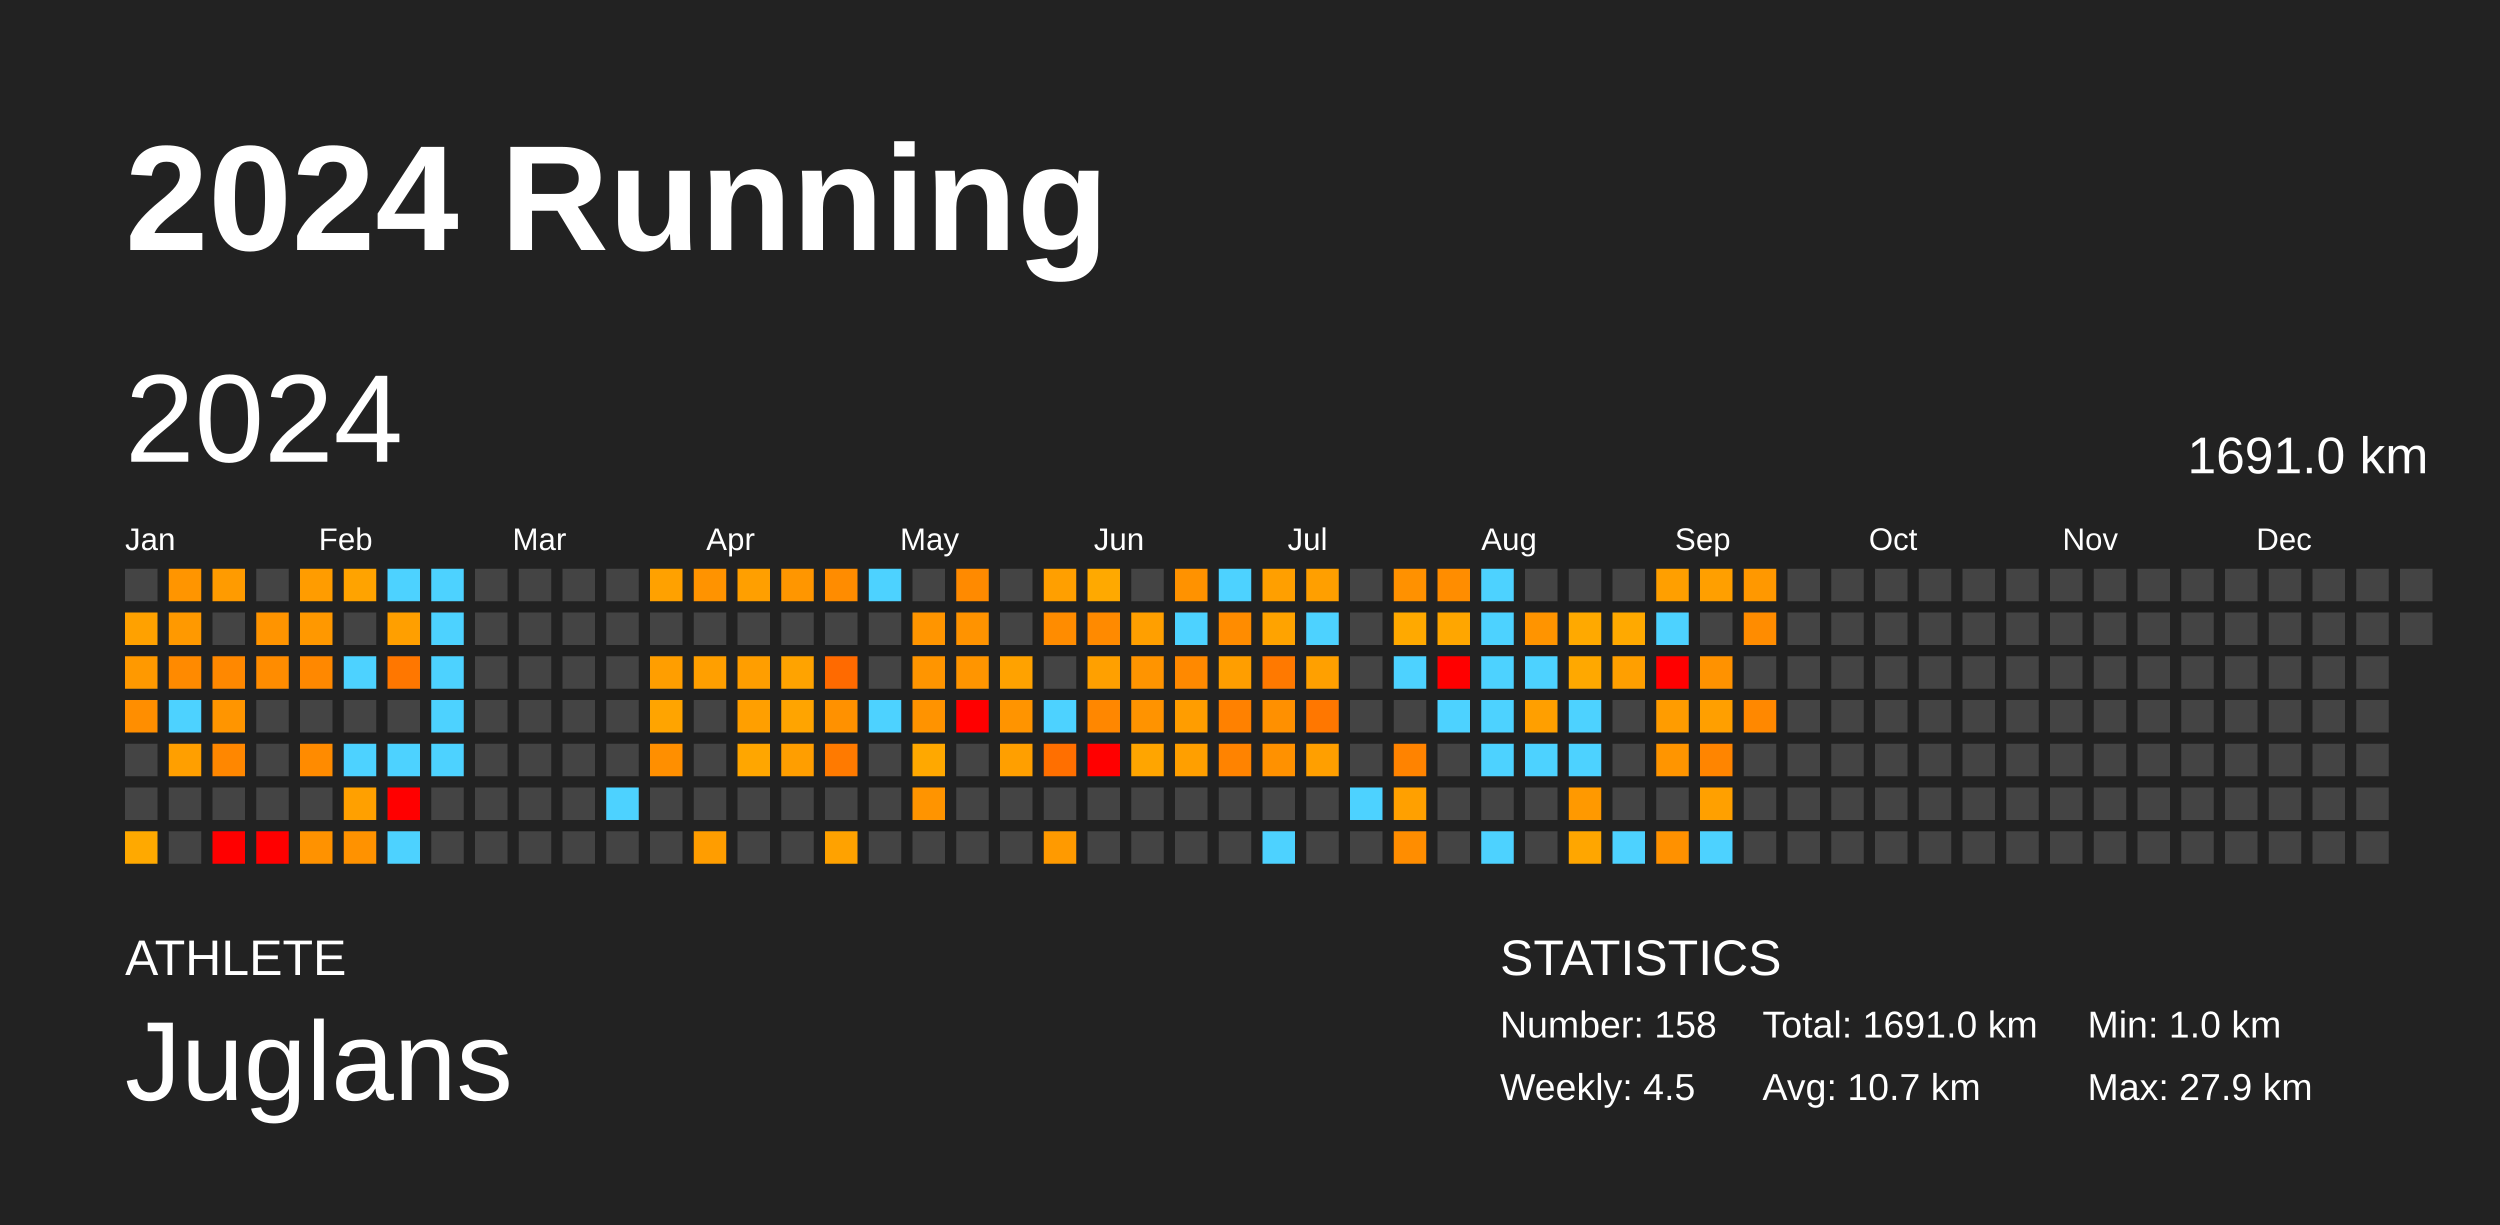
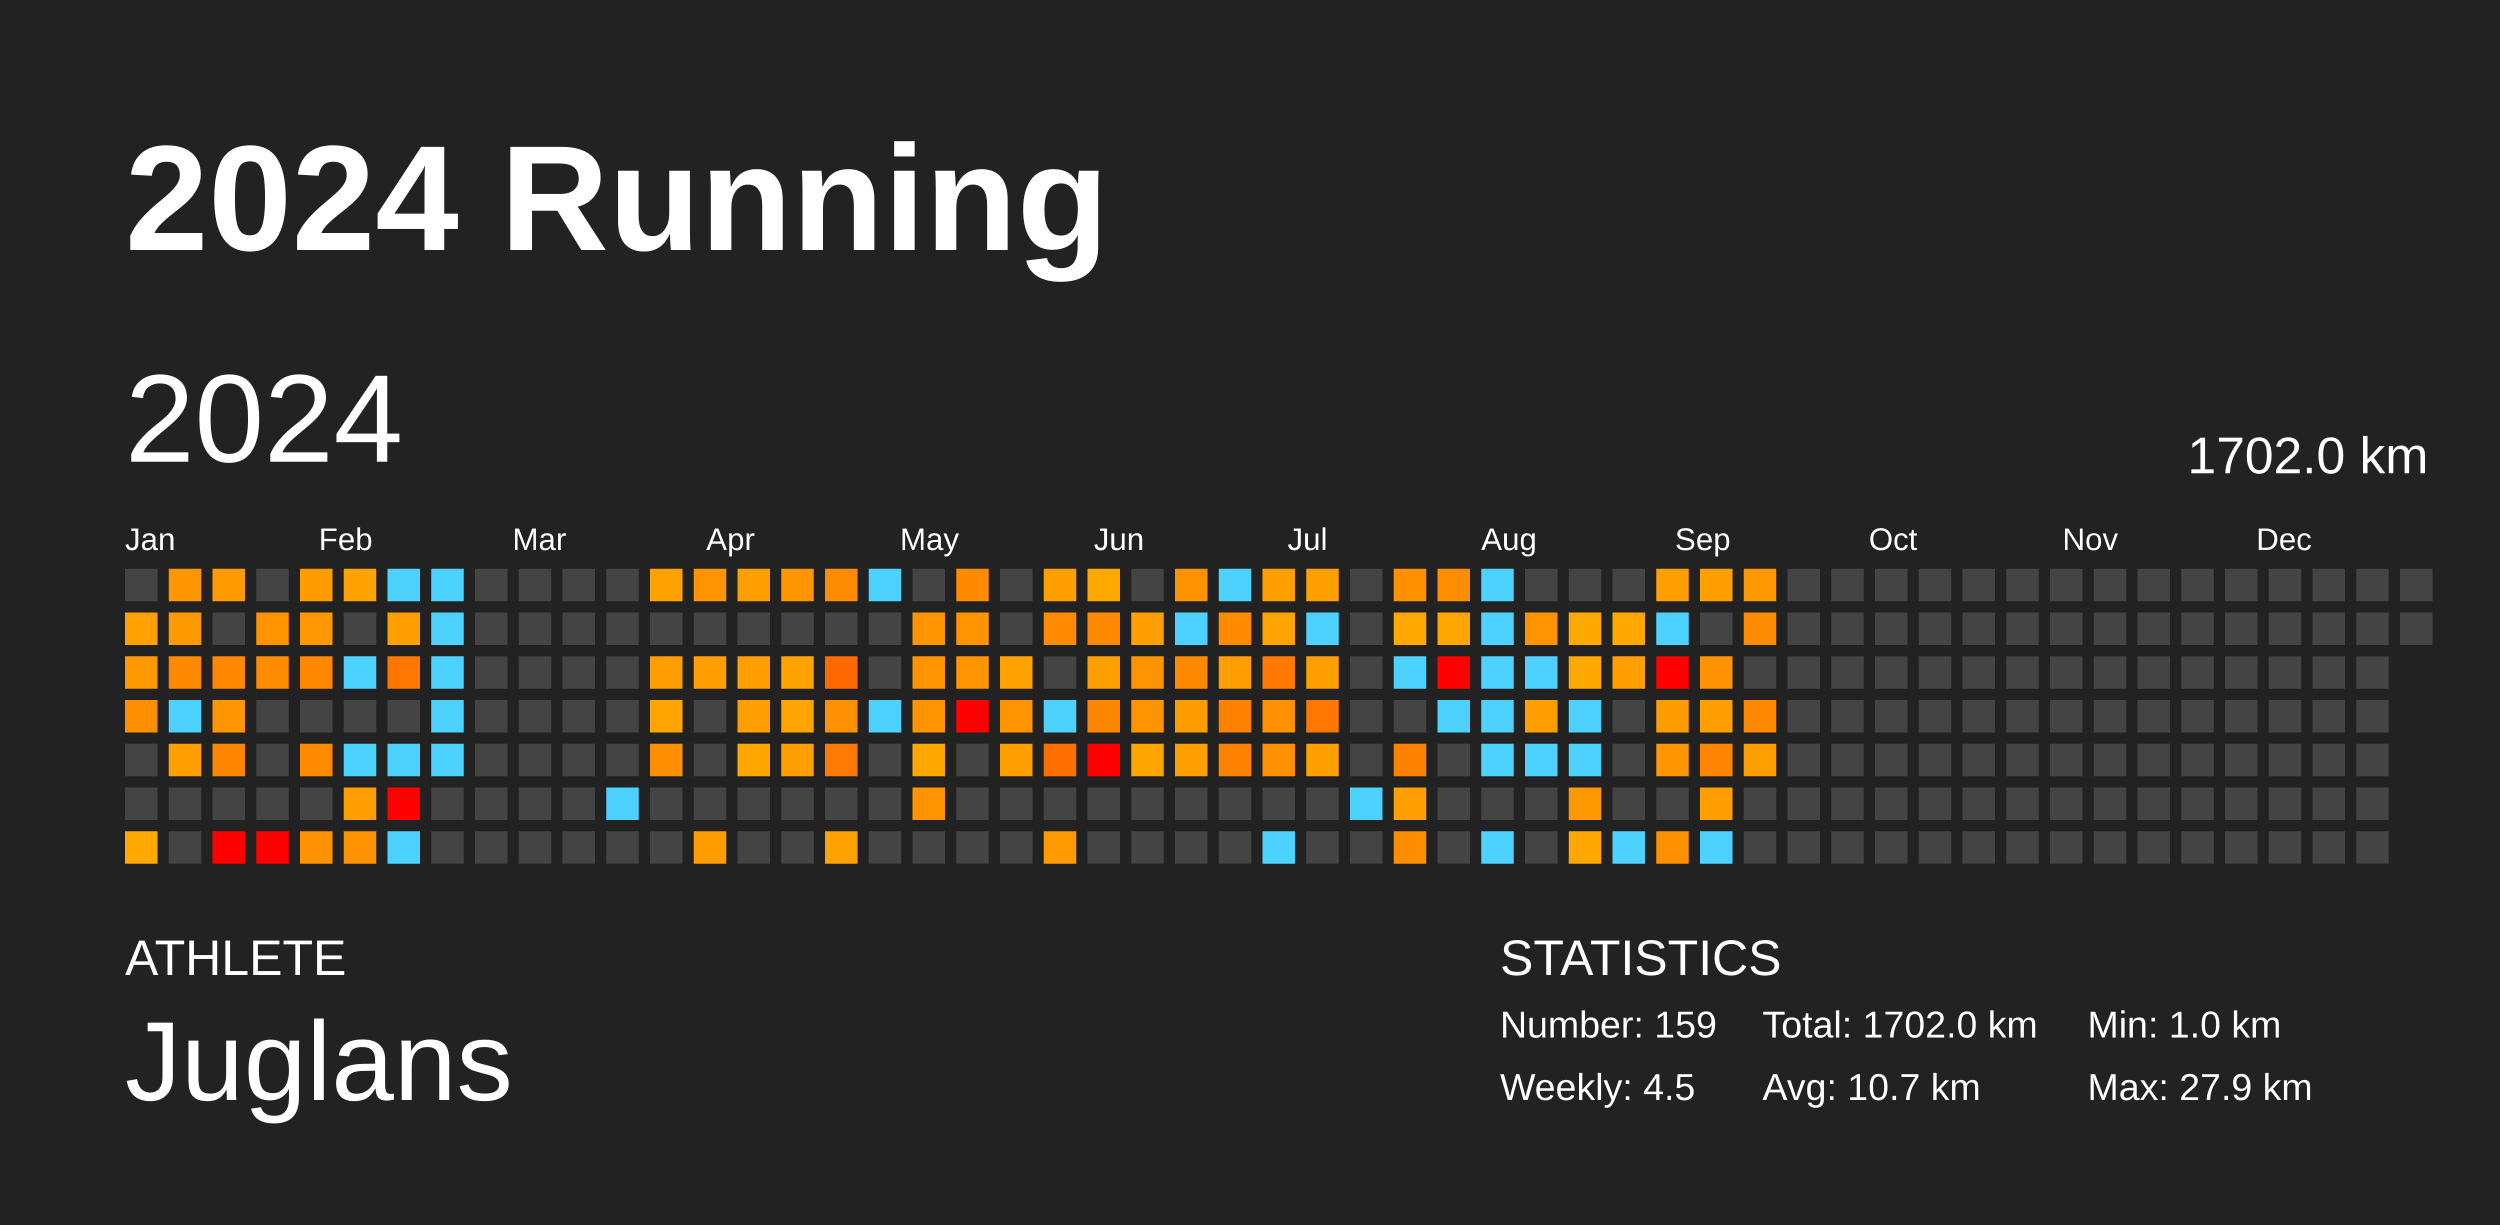
<svg xmlns="http://www.w3.org/2000/svg" baseProfile="full" height="98mm" version="1.1" viewBox="0,0,200,98" width="200mm">
  <defs />
  <rect fill="#222222" height="98" width="200" x="0" y="0" />
  <text fill="#FFFFFF" style="font-size:12px; font-family:Arial; font-weight:bold;" x="10" y="20">2024 Running</text>
  <text fill="#FFFFFF" style="font-size:4px; font-family:Arial" x="10" y="78">ATHLETE</text>
  <text fill="#FFFFFF" style="font-size:9px; font-family:Arial" x="10" y="88">Juglans</text>
  <text fill="#FFFFFF" style="font-size:4px; font-family:Arial" x="120" y="78">STATISTICS</text>
-   <text fill="#FFFFFF" style="font-size:3px; font-family:Arial" x="120" y="83">Number: 158</text>
+   <text fill="#FFFFFF" style="font-size:3px; font-family:Arial" x="120" y="83">Number: 159</text>
  <text fill="#FFFFFF" style="font-size:3px; font-family:Arial" x="120" y="88">Weekly: 4.5</text>
-   <text fill="#FFFFFF" style="font-size:3px; font-family:Arial" x="141" y="83">Total: 1691.0 km</text>
+   <text fill="#FFFFFF" style="font-size:3px; font-family:Arial" x="141" y="83">Total: 1702.0 km</text>
  <text fill="#FFFFFF" style="font-size:3px; font-family:Arial" x="141" y="88">Avg: 10.7 km</text>
  <text fill="#FFFFFF" style="font-size:3px; font-family:Arial" x="167" y="83">Min: 1.0 km</text>
  <text fill="#FFFFFF" style="font-size:3px; font-family:Arial" x="167" y="88">Max: 27.9 km</text>
  <text dominant-baseline="hanging" fill="#FFFFFF" style="font-size:10.0px; font-family:Arial;" x="10" y="30">2024</text>
-   <text dominant-baseline="hanging" fill="#FFFFFF" style="font-size:4.125px; font-family:Arial;" x="175" y="35">1691.0 km</text>
+   <text dominant-baseline="hanging" fill="#FFFFFF" style="font-size:4.125px; font-family:Arial;" x="175" y="35">1702.0 km</text>
  <text fill="#FFFFFF" style="font-size:2.5px; font-family:Arial" x="10.0" y="44">Jan</text>
  <text fill="#FFFFFF" style="font-size:2.5px; font-family:Arial" x="25.5" y="44">Feb</text>
  <text fill="#FFFFFF" style="font-size:2.5px; font-family:Arial" x="41.0" y="44">Mar</text>
  <text fill="#FFFFFF" style="font-size:2.5px; font-family:Arial" x="56.5" y="44">Apr</text>
  <text fill="#FFFFFF" style="font-size:2.5px; font-family:Arial" x="72.0" y="44">May</text>
  <text fill="#FFFFFF" style="font-size:2.5px; font-family:Arial" x="87.5" y="44">Jun</text>
  <text fill="#FFFFFF" style="font-size:2.5px; font-family:Arial" x="103.0" y="44">Jul</text>
  <text fill="#FFFFFF" style="font-size:2.5px; font-family:Arial" x="118.5" y="44">Aug</text>
  <text fill="#FFFFFF" style="font-size:2.5px; font-family:Arial" x="134.0" y="44">Sep</text>
  <text fill="#FFFFFF" style="font-size:2.5px; font-family:Arial" x="149.5" y="44">Oct</text>
  <text fill="#FFFFFF" style="font-size:2.5px; font-family:Arial" x="165.0" y="44">Nov</text>
  <text fill="#FFFFFF" style="font-size:2.5px; font-family:Arial" x="180.5" y="44">Dec</text>
  <rect fill="#444444" height="2.6" width="2.6" x="10.0" y="45.5" />
  <rect fill="#ffa100" height="2.6" width="2.6" x="10.0" y="49.0" />
  <rect fill="#ff9900" height="2.6" width="2.6" x="10.0" y="52.5" />
  <rect fill="#ff8e00" height="2.6" width="2.6" x="10.0" y="56.0" />
  <rect fill="#444444" height="2.6" width="2.6" x="10.0" y="59.5" />
  <rect fill="#444444" height="2.6" width="2.6" x="10.0" y="63.0" />
  <rect fill="#ffa900" height="2.6" width="2.6" x="10.0" y="66.5" />
  <rect fill="#ff9500" height="2.6" width="2.6" x="13.5" y="45.5" />
  <rect fill="#ff9900" height="2.6" width="2.6" x="13.5" y="49.0" />
  <rect fill="#ff8a00" height="2.6" width="2.6" x="13.5" y="52.5" />
  <rect fill="#4dd2ff" height="2.6" width="2.6" x="13.5" y="56.0" />
  <rect fill="#ff9f00" height="2.6" width="2.6" x="13.5" y="59.5" />
  <rect fill="#444444" height="2.6" width="2.6" x="13.5" y="63.0" />
  <rect fill="#444444" height="2.6" width="2.6" x="13.5" y="66.5" />
  <rect fill="#ff9b00" height="2.6" width="2.6" x="17.0" y="45.5" />
  <rect fill="#444444" height="2.6" width="2.6" x="17.0" y="49.0" />
  <rect fill="#ff8800" height="2.6" width="2.6" x="17.0" y="52.5" />
  <rect fill="#ff9500" height="2.6" width="2.6" x="17.0" y="56.0" />
  <rect fill="#ff8700" height="2.6" width="2.6" x="17.0" y="59.5" />
  <rect fill="#444444" height="2.6" width="2.6" x="17.0" y="63.0" />
  <rect fill="red" height="2.6" width="2.6" x="17.0" y="66.5" />
  <rect fill="#444444" height="2.6" width="2.6" x="20.5" y="45.5" />
  <rect fill="#ff9400" height="2.6" width="2.6" x="20.5" y="49.0" />
  <rect fill="#ff8c00" height="2.6" width="2.6" x="20.5" y="52.5" />
  <rect fill="#444444" height="2.6" width="2.6" x="20.5" y="56.0" />
  <rect fill="#444444" height="2.6" width="2.6" x="20.5" y="59.5" />
  <rect fill="#444444" height="2.6" width="2.6" x="20.5" y="63.0" />
  <rect fill="red" height="2.6" width="2.6" x="20.5" y="66.5" />
  <rect fill="#ff9c00" height="2.6" width="2.6" x="24.0" y="45.5" />
  <rect fill="#ff9800" height="2.6" width="2.6" x="24.0" y="49.0" />
  <rect fill="#ff8800" height="2.6" width="2.6" x="24.0" y="52.5" />
  <rect fill="#444444" height="2.6" width="2.6" x="24.0" y="56.0" />
  <rect fill="#ff8b00" height="2.6" width="2.6" x="24.0" y="59.5" />
  <rect fill="#444444" height="2.6" width="2.6" x="24.0" y="63.0" />
  <rect fill="#ff9200" height="2.6" width="2.6" x="24.0" y="66.5" />
  <rect fill="#ffa300" height="2.6" width="2.6" x="27.5" y="45.5" />
  <rect fill="#444444" height="2.6" width="2.6" x="27.5" y="49.0" />
  <rect fill="#4dd2ff" height="2.6" width="2.6" x="27.5" y="52.5" />
  <rect fill="#444444" height="2.6" width="2.6" x="27.5" y="56.0" />
  <rect fill="#4dd2ff" height="2.6" width="2.6" x="27.5" y="59.5" />
  <rect fill="#ffa000" height="2.6" width="2.6" x="27.5" y="63.0" />
  <rect fill="#ff9200" height="2.6" width="2.6" x="27.5" y="66.5" />
  <rect fill="#4dd2ff" height="2.6" width="2.6" x="31.0" y="45.5" />
  <rect fill="#ff9f00" height="2.6" width="2.6" x="31.0" y="49.0" />
  <rect fill="#ff7700" height="2.6" width="2.6" x="31.0" y="52.5" />
  <rect fill="#444444" height="2.6" width="2.6" x="31.0" y="56.0" />
  <rect fill="#4dd2ff" height="2.6" width="2.6" x="31.0" y="59.5" />
  <rect fill="red" height="2.6" width="2.6" x="31.0" y="63.0" />
  <rect fill="#4dd2ff" height="2.6" width="2.6" x="31.0" y="66.5" />
  <rect fill="#4dd2ff" height="2.6" width="2.6" x="34.5" y="45.5" />
  <rect fill="#4dd2ff" height="2.6" width="2.6" x="34.5" y="49.0" />
  <rect fill="#4dd2ff" height="2.6" width="2.6" x="34.5" y="52.5" />
  <rect fill="#4dd2ff" height="2.6" width="2.6" x="34.5" y="56.0" />
  <rect fill="#4dd2ff" height="2.6" width="2.6" x="34.5" y="59.5" />
  <rect fill="#444444" height="2.6" width="2.6" x="34.5" y="63.0" />
  <rect fill="#444444" height="2.6" width="2.6" x="34.5" y="66.5" />
  <rect fill="#444444" height="2.6" width="2.6" x="38.0" y="45.5" />
  <rect fill="#444444" height="2.6" width="2.6" x="38.0" y="49.0" />
  <rect fill="#444444" height="2.6" width="2.6" x="38.0" y="52.5" />
  <rect fill="#444444" height="2.6" width="2.6" x="38.0" y="56.0" />
  <rect fill="#444444" height="2.6" width="2.6" x="38.0" y="59.5" />
  <rect fill="#444444" height="2.6" width="2.6" x="38.0" y="63.0" />
  <rect fill="#444444" height="2.6" width="2.6" x="38.0" y="66.5" />
  <rect fill="#444444" height="2.6" width="2.6" x="41.5" y="45.5" />
  <rect fill="#444444" height="2.6" width="2.6" x="41.5" y="49.0" />
  <rect fill="#444444" height="2.6" width="2.6" x="41.5" y="52.5" />
  <rect fill="#444444" height="2.6" width="2.6" x="41.5" y="56.0" />
  <rect fill="#444444" height="2.6" width="2.6" x="41.5" y="59.5" />
  <rect fill="#444444" height="2.6" width="2.6" x="41.5" y="63.0" />
  <rect fill="#444444" height="2.6" width="2.6" x="41.5" y="66.5" />
  <rect fill="#444444" height="2.6" width="2.6" x="45.0" y="45.5" />
  <rect fill="#444444" height="2.6" width="2.6" x="45.0" y="49.0" />
  <rect fill="#444444" height="2.6" width="2.6" x="45.0" y="52.5" />
  <rect fill="#444444" height="2.6" width="2.6" x="45.0" y="56.0" />
  <rect fill="#444444" height="2.6" width="2.6" x="45.0" y="59.5" />
  <rect fill="#444444" height="2.6" width="2.6" x="45.0" y="63.0" />
  <rect fill="#444444" height="2.6" width="2.6" x="45.0" y="66.5" />
  <rect fill="#444444" height="2.6" width="2.6" x="48.5" y="45.5" />
  <rect fill="#444444" height="2.6" width="2.6" x="48.5" y="49.0" />
  <rect fill="#444444" height="2.6" width="2.6" x="48.5" y="52.5" />
  <rect fill="#444444" height="2.6" width="2.6" x="48.5" y="56.0" />
  <rect fill="#444444" height="2.6" width="2.6" x="48.5" y="59.5" />
  <rect fill="#4dd2ff" height="2.6" width="2.6" x="48.5" y="63.0" />
  <rect fill="#444444" height="2.6" width="2.6" x="48.5" y="66.5" />
  <rect fill="#ffa100" height="2.6" width="2.6" x="52.0" y="45.5" />
  <rect fill="#444444" height="2.6" width="2.6" x="52.0" y="49.0" />
  <rect fill="#ff9e00" height="2.6" width="2.6" x="52.0" y="52.5" />
  <rect fill="#ffa400" height="2.6" width="2.6" x="52.0" y="56.0" />
  <rect fill="#ff8f00" height="2.6" width="2.6" x="52.0" y="59.5" />
  <rect fill="#444444" height="2.6" width="2.6" x="52.0" y="63.0" />
  <rect fill="#444444" height="2.6" width="2.6" x="52.0" y="66.5" />
  <rect fill="#ff9300" height="2.6" width="2.6" x="55.5" y="45.5" />
  <rect fill="#444444" height="2.6" width="2.6" x="55.5" y="49.0" />
  <rect fill="#ff9f00" height="2.6" width="2.6" x="55.5" y="52.5" />
  <rect fill="#444444" height="2.6" width="2.6" x="55.5" y="56.0" />
  <rect fill="#444444" height="2.6" width="2.6" x="55.5" y="59.5" />
  <rect fill="#444444" height="2.6" width="2.6" x="55.5" y="63.0" />
  <rect fill="#ff9d00" height="2.6" width="2.6" x="55.5" y="66.5" />
  <rect fill="#ff9f00" height="2.6" width="2.6" x="59.0" y="45.5" />
  <rect fill="#444444" height="2.6" width="2.6" x="59.0" y="49.0" />
  <rect fill="#ff9e00" height="2.6" width="2.6" x="59.0" y="52.5" />
  <rect fill="#ff9f00" height="2.6" width="2.6" x="59.0" y="56.0" />
  <rect fill="#ffa600" height="2.6" width="2.6" x="59.0" y="59.5" />
  <rect fill="#444444" height="2.6" width="2.6" x="59.0" y="63.0" />
  <rect fill="#444444" height="2.6" width="2.6" x="59.0" y="66.5" />
  <rect fill="#ff9600" height="2.6" width="2.6" x="62.5" y="45.5" />
  <rect fill="#444444" height="2.6" width="2.6" x="62.5" y="49.0" />
  <rect fill="#ffa300" height="2.6" width="2.6" x="62.5" y="52.5" />
  <rect fill="#ffa400" height="2.6" width="2.6" x="62.5" y="56.0" />
  <rect fill="#ff9e00" height="2.6" width="2.6" x="62.5" y="59.5" />
  <rect fill="#444444" height="2.6" width="2.6" x="62.5" y="63.0" />
  <rect fill="#444444" height="2.6" width="2.6" x="62.5" y="66.5" />
  <rect fill="#ff8c00" height="2.6" width="2.6" x="66.0" y="45.5" />
  <rect fill="#444444" height="2.6" width="2.6" x="66.0" y="49.0" />
  <rect fill="#ff6a00" height="2.6" width="2.6" x="66.0" y="52.5" />
  <rect fill="#ff9100" height="2.6" width="2.6" x="66.0" y="56.0" />
  <rect fill="#ff7a00" height="2.6" width="2.6" x="66.0" y="59.5" />
  <rect fill="#444444" height="2.6" width="2.6" x="66.0" y="63.0" />
  <rect fill="#ffa200" height="2.6" width="2.6" x="66.0" y="66.5" />
  <rect fill="#4dd2ff" height="2.6" width="2.6" x="69.5" y="45.5" />
  <rect fill="#444444" height="2.6" width="2.6" x="69.5" y="49.0" />
  <rect fill="#444444" height="2.6" width="2.6" x="69.5" y="52.5" />
  <rect fill="#4dd2ff" height="2.6" width="2.6" x="69.5" y="56.0" />
  <rect fill="#444444" height="2.6" width="2.6" x="69.5" y="59.5" />
  <rect fill="#444444" height="2.6" width="2.6" x="69.5" y="63.0" />
  <rect fill="#444444" height="2.6" width="2.6" x="69.5" y="66.5" />
  <rect fill="#444444" height="2.6" width="2.6" x="73.0" y="45.5" />
  <rect fill="#ff9500" height="2.6" width="2.6" x="73.0" y="49.0" />
  <rect fill="#ff9500" height="2.6" width="2.6" x="73.0" y="52.5" />
  <rect fill="#ff9300" height="2.6" width="2.6" x="73.0" y="56.0" />
  <rect fill="#ffa800" height="2.6" width="2.6" x="73.0" y="59.5" />
  <rect fill="#ff9400" height="2.6" width="2.6" x="73.0" y="63.0" />
  <rect fill="#444444" height="2.6" width="2.6" x="73.0" y="66.5" />
  <rect fill="#ff8a00" height="2.6" width="2.6" x="76.5" y="45.5" />
  <rect fill="#ff9300" height="2.6" width="2.6" x="76.5" y="49.0" />
  <rect fill="#ff9500" height="2.6" width="2.6" x="76.5" y="52.5" />
  <rect fill="red" height="2.6" width="2.6" x="76.5" y="56.0" />
  <rect fill="#444444" height="2.6" width="2.6" x="76.5" y="59.5" />
  <rect fill="#444444" height="2.6" width="2.6" x="76.5" y="63.0" />
  <rect fill="#444444" height="2.6" width="2.6" x="76.5" y="66.5" />
  <rect fill="#444444" height="2.6" width="2.6" x="80.0" y="45.5" />
  <rect fill="#444444" height="2.6" width="2.6" x="80.0" y="49.0" />
  <rect fill="#ffa200" height="2.6" width="2.6" x="80.0" y="52.5" />
  <rect fill="#ff9400" height="2.6" width="2.6" x="80.0" y="56.0" />
  <rect fill="#ff9f00" height="2.6" width="2.6" x="80.0" y="59.5" />
  <rect fill="#444444" height="2.6" width="2.6" x="80.0" y="63.0" />
  <rect fill="#444444" height="2.6" width="2.6" x="80.0" y="66.5" />
  <rect fill="#ff9f00" height="2.6" width="2.6" x="83.5" y="45.5" />
  <rect fill="#ff8c00" height="2.6" width="2.6" x="83.5" y="49.0" />
  <rect fill="#444444" height="2.6" width="2.6" x="83.5" y="52.5" />
  <rect fill="#4dd2ff" height="2.6" width="2.6" x="83.5" y="56.0" />
  <rect fill="#ff6f00" height="2.6" width="2.6" x="83.5" y="59.5" />
  <rect fill="#444444" height="2.6" width="2.6" x="83.5" y="63.0" />
  <rect fill="#ff9a00" height="2.6" width="2.6" x="83.5" y="66.5" />
  <rect fill="#ffa900" height="2.6" width="2.6" x="87.0" y="45.5" />
  <rect fill="#ff8a00" height="2.6" width="2.6" x="87.0" y="49.0" />
  <rect fill="#ffa000" height="2.6" width="2.6" x="87.0" y="52.5" />
  <rect fill="#ff8700" height="2.6" width="2.6" x="87.0" y="56.0" />
  <rect fill="red" height="2.6" width="2.6" x="87.0" y="59.5" />
  <rect fill="#444444" height="2.6" width="2.6" x="87.0" y="63.0" />
  <rect fill="#444444" height="2.6" width="2.6" x="87.0" y="66.5" />
  <rect fill="#444444" height="2.6" width="2.6" x="90.5" y="45.5" />
  <rect fill="#ff9f00" height="2.6" width="2.6" x="90.5" y="49.0" />
  <rect fill="#ff9400" height="2.6" width="2.6" x="90.5" y="52.5" />
  <rect fill="#ff9300" height="2.6" width="2.6" x="90.5" y="56.0" />
  <rect fill="#ffa500" height="2.6" width="2.6" x="90.5" y="59.5" />
  <rect fill="#444444" height="2.6" width="2.6" x="90.5" y="63.0" />
  <rect fill="#444444" height="2.6" width="2.6" x="90.5" y="66.5" />
  <rect fill="#ff9200" height="2.6" width="2.6" x="94.0" y="45.5" />
  <rect fill="#4dd2ff" height="2.6" width="2.6" x="94.0" y="49.0" />
  <rect fill="#ff8900" height="2.6" width="2.6" x="94.0" y="52.5" />
  <rect fill="#ff9d00" height="2.6" width="2.6" x="94.0" y="56.0" />
  <rect fill="#ff9f00" height="2.6" width="2.6" x="94.0" y="59.5" />
  <rect fill="#444444" height="2.6" width="2.6" x="94.0" y="63.0" />
  <rect fill="#444444" height="2.6" width="2.6" x="94.0" y="66.5" />
  <rect fill="#4dd2ff" height="2.6" width="2.6" x="97.5" y="45.5" />
  <rect fill="#ff8c00" height="2.6" width="2.6" x="97.5" y="49.0" />
  <rect fill="#ff9e00" height="2.6" width="2.6" x="97.5" y="52.5" />
  <rect fill="#ff8100" height="2.6" width="2.6" x="97.5" y="56.0" />
  <rect fill="#ff8300" height="2.6" width="2.6" x="97.5" y="59.5" />
  <rect fill="#444444" height="2.6" width="2.6" x="97.5" y="63.0" />
  <rect fill="#444444" height="2.6" width="2.6" x="97.5" y="66.5" />
  <rect fill="#ff9f00" height="2.6" width="2.6" x="101.0" y="45.5" />
  <rect fill="#ffa300" height="2.6" width="2.6" x="101.0" y="49.0" />
  <rect fill="#ff7900" height="2.6" width="2.6" x="101.0" y="52.5" />
  <rect fill="#ff9000" height="2.6" width="2.6" x="101.0" y="56.0" />
  <rect fill="#ff9100" height="2.6" width="2.6" x="101.0" y="59.5" />
  <rect fill="#444444" height="2.6" width="2.6" x="101.0" y="63.0" />
  <rect fill="#4dd2ff" height="2.6" width="2.6" x="101.0" y="66.5" />
  <rect fill="#ff9f00" height="2.6" width="2.6" x="104.5" y="45.5" />
  <rect fill="#4dd2ff" height="2.6" width="2.6" x="104.5" y="49.0" />
  <rect fill="#ffa000" height="2.6" width="2.6" x="104.5" y="52.5" />
  <rect fill="#ff7700" height="2.6" width="2.6" x="104.5" y="56.0" />
  <rect fill="#ff9f00" height="2.6" width="2.6" x="104.5" y="59.5" />
  <rect fill="#444444" height="2.6" width="2.6" x="104.5" y="63.0" />
  <rect fill="#444444" height="2.6" width="2.6" x="104.5" y="66.5" />
  <rect fill="#444444" height="2.6" width="2.6" x="108.0" y="45.5" />
  <rect fill="#444444" height="2.6" width="2.6" x="108.0" y="49.0" />
  <rect fill="#444444" height="2.6" width="2.6" x="108.0" y="52.5" />
  <rect fill="#444444" height="2.6" width="2.6" x="108.0" y="56.0" />
  <rect fill="#444444" height="2.6" width="2.6" x="108.0" y="59.5" />
  <rect fill="#4dd2ff" height="2.6" width="2.6" x="108.0" y="63.0" />
  <rect fill="#444444" height="2.6" width="2.6" x="108.0" y="66.5" />
  <rect fill="#ff9100" height="2.6" width="2.6" x="111.5" y="45.5" />
  <rect fill="#ffa900" height="2.6" width="2.6" x="111.5" y="49.0" />
  <rect fill="#4dd2ff" height="2.6" width="2.6" x="111.5" y="52.5" />
  <rect fill="#444444" height="2.6" width="2.6" x="111.5" y="56.0" />
  <rect fill="#ff8300" height="2.6" width="2.6" x="111.5" y="59.5" />
  <rect fill="#ffa000" height="2.6" width="2.6" x="111.5" y="63.0" />
  <rect fill="#ff8d00" height="2.6" width="2.6" x="111.5" y="66.5" />
  <rect fill="#ff8d00" height="2.6" width="2.6" x="115.0" y="45.5" />
  <rect fill="#ffa600" height="2.6" width="2.6" x="115.0" y="49.0" />
  <rect fill="red" height="2.6" width="2.6" x="115.0" y="52.5" />
  <rect fill="#4dd2ff" height="2.6" width="2.6" x="115.0" y="56.0" />
  <rect fill="#444444" height="2.6" width="2.6" x="115.0" y="59.5" />
  <rect fill="#444444" height="2.6" width="2.6" x="115.0" y="63.0" />
  <rect fill="#444444" height="2.6" width="2.6" x="115.0" y="66.5" />
  <rect fill="#4dd2ff" height="2.6" width="2.6" x="118.5" y="45.5" />
  <rect fill="#4dd2ff" height="2.6" width="2.6" x="118.5" y="49.0" />
  <rect fill="#4dd2ff" height="2.6" width="2.6" x="118.5" y="52.5" />
  <rect fill="#4dd2ff" height="2.6" width="2.6" x="118.5" y="56.0" />
  <rect fill="#4dd2ff" height="2.6" width="2.6" x="118.5" y="59.5" />
  <rect fill="#444444" height="2.6" width="2.6" x="118.5" y="63.0" />
  <rect fill="#4dd2ff" height="2.6" width="2.6" x="118.5" y="66.5" />
  <rect fill="#444444" height="2.6" width="2.6" x="122.0" y="45.5" />
  <rect fill="#ff9400" height="2.6" width="2.6" x="122.0" y="49.0" />
  <rect fill="#4dd2ff" height="2.6" width="2.6" x="122.0" y="52.5" />
  <rect fill="#ff9f00" height="2.6" width="2.6" x="122.0" y="56.0" />
  <rect fill="#4dd2ff" height="2.6" width="2.6" x="122.0" y="59.5" />
  <rect fill="#444444" height="2.6" width="2.6" x="122.0" y="63.0" />
  <rect fill="#444444" height="2.6" width="2.6" x="122.0" y="66.5" />
  <rect fill="#444444" height="2.6" width="2.6" x="125.5" y="45.5" />
  <rect fill="#ffa900" height="2.6" width="2.6" x="125.5" y="49.0" />
  <rect fill="#ffa800" height="2.6" width="2.6" x="125.5" y="52.5" />
  <rect fill="#4dd2ff" height="2.6" width="2.6" x="125.5" y="56.0" />
  <rect fill="#4dd2ff" height="2.6" width="2.6" x="125.5" y="59.5" />
  <rect fill="#ff9900" height="2.6" width="2.6" x="125.5" y="63.0" />
  <rect fill="#ffa600" height="2.6" width="2.6" x="125.5" y="66.5" />
  <rect fill="#444444" height="2.6" width="2.6" x="129.0" y="45.5" />
  <rect fill="#ffa900" height="2.6" width="2.6" x="129.0" y="49.0" />
  <rect fill="#ff9f00" height="2.6" width="2.6" x="129.0" y="52.5" />
  <rect fill="#444444" height="2.6" width="2.6" x="129.0" y="56.0" />
  <rect fill="#444444" height="2.6" width="2.6" x="129.0" y="59.5" />
  <rect fill="#444444" height="2.6" width="2.6" x="129.0" y="63.0" />
  <rect fill="#4dd2ff" height="2.6" width="2.6" x="129.0" y="66.5" />
  <rect fill="#ff9f00" height="2.6" width="2.6" x="132.5" y="45.5" />
  <rect fill="#4dd2ff" height="2.6" width="2.6" x="132.5" y="49.0" />
  <rect fill="red" height="2.6" width="2.6" x="132.5" y="52.5" />
  <rect fill="#ff9c00" height="2.6" width="2.6" x="132.5" y="56.0" />
  <rect fill="#ff9500" height="2.6" width="2.6" x="132.5" y="59.5" />
  <rect fill="#444444" height="2.6" width="2.6" x="132.5" y="63.0" />
  <rect fill="#ff9100" height="2.6" width="2.6" x="132.5" y="66.5" />
  <rect fill="#ff9f00" height="2.6" width="2.6" x="136.0" y="45.5" />
  <rect fill="#444444" height="2.6" width="2.6" x="136.0" y="49.0" />
  <rect fill="#ff9200" height="2.6" width="2.6" x="136.0" y="52.5" />
  <rect fill="#ff9f00" height="2.6" width="2.6" x="136.0" y="56.0" />
  <rect fill="#ff8500" height="2.6" width="2.6" x="136.0" y="59.5" />
  <rect fill="#ffa000" height="2.6" width="2.6" x="136.0" y="63.0" />
  <rect fill="#4dd2ff" height="2.6" width="2.6" x="136.0" y="66.5" />
  <rect fill="#ff9800" height="2.6" width="2.6" x="139.5" y="45.5" />
  <rect fill="#ff8c00" height="2.6" width="2.6" x="139.5" y="49.0" />
  <rect fill="#444444" height="2.6" width="2.6" x="139.5" y="52.5" />
  <rect fill="#ff8800" height="2.6" width="2.6" x="139.5" y="56.0" />
-   <rect fill="#444444" height="2.6" width="2.6" x="139.5" y="59.5" />
+   <rect fill="#ffa000" height="2.6" width="2.6" x="139.5" y="59.5" />
  <rect fill="#444444" height="2.6" width="2.6" x="139.5" y="63.0" />
  <rect fill="#444444" height="2.6" width="2.6" x="139.5" y="66.5" />
  <rect fill="#444444" height="2.6" width="2.6" x="143.0" y="45.5" />
  <rect fill="#444444" height="2.6" width="2.6" x="143.0" y="49.0" />
  <rect fill="#444444" height="2.6" width="2.6" x="143.0" y="52.5" />
  <rect fill="#444444" height="2.6" width="2.6" x="143.0" y="56.0" />
  <rect fill="#444444" height="2.6" width="2.6" x="143.0" y="59.5" />
  <rect fill="#444444" height="2.6" width="2.6" x="143.0" y="63.0" />
  <rect fill="#444444" height="2.6" width="2.6" x="143.0" y="66.5" />
  <rect fill="#444444" height="2.6" width="2.6" x="146.5" y="45.5" />
  <rect fill="#444444" height="2.6" width="2.6" x="146.5" y="49.0" />
  <rect fill="#444444" height="2.6" width="2.6" x="146.5" y="52.5" />
  <rect fill="#444444" height="2.6" width="2.6" x="146.5" y="56.0" />
  <rect fill="#444444" height="2.6" width="2.6" x="146.5" y="59.5" />
  <rect fill="#444444" height="2.6" width="2.6" x="146.5" y="63.0" />
  <rect fill="#444444" height="2.6" width="2.6" x="146.5" y="66.5" />
  <rect fill="#444444" height="2.6" width="2.6" x="150.0" y="45.5" />
  <rect fill="#444444" height="2.6" width="2.6" x="150.0" y="49.0" />
  <rect fill="#444444" height="2.6" width="2.6" x="150.0" y="52.5" />
  <rect fill="#444444" height="2.6" width="2.6" x="150.0" y="56.0" />
  <rect fill="#444444" height="2.6" width="2.6" x="150.0" y="59.5" />
  <rect fill="#444444" height="2.6" width="2.6" x="150.0" y="63.0" />
  <rect fill="#444444" height="2.6" width="2.6" x="150.0" y="66.5" />
  <rect fill="#444444" height="2.6" width="2.6" x="153.5" y="45.5" />
  <rect fill="#444444" height="2.6" width="2.6" x="153.5" y="49.0" />
  <rect fill="#444444" height="2.6" width="2.6" x="153.5" y="52.5" />
  <rect fill="#444444" height="2.6" width="2.6" x="153.5" y="56.0" />
  <rect fill="#444444" height="2.6" width="2.6" x="153.5" y="59.5" />
  <rect fill="#444444" height="2.6" width="2.6" x="153.5" y="63.0" />
  <rect fill="#444444" height="2.6" width="2.6" x="153.5" y="66.5" />
  <rect fill="#444444" height="2.6" width="2.6" x="157.0" y="45.5" />
  <rect fill="#444444" height="2.6" width="2.6" x="157.0" y="49.0" />
  <rect fill="#444444" height="2.6" width="2.6" x="157.0" y="52.5" />
  <rect fill="#444444" height="2.6" width="2.6" x="157.0" y="56.0" />
  <rect fill="#444444" height="2.6" width="2.6" x="157.0" y="59.5" />
  <rect fill="#444444" height="2.6" width="2.6" x="157.0" y="63.0" />
  <rect fill="#444444" height="2.6" width="2.6" x="157.0" y="66.5" />
  <rect fill="#444444" height="2.6" width="2.6" x="160.5" y="45.5" />
  <rect fill="#444444" height="2.6" width="2.6" x="160.5" y="49.0" />
  <rect fill="#444444" height="2.6" width="2.6" x="160.5" y="52.5" />
  <rect fill="#444444" height="2.6" width="2.6" x="160.5" y="56.0" />
  <rect fill="#444444" height="2.6" width="2.6" x="160.5" y="59.5" />
  <rect fill="#444444" height="2.6" width="2.6" x="160.5" y="63.0" />
  <rect fill="#444444" height="2.6" width="2.6" x="160.5" y="66.5" />
  <rect fill="#444444" height="2.6" width="2.6" x="164.0" y="45.5" />
  <rect fill="#444444" height="2.6" width="2.6" x="164.0" y="49.0" />
  <rect fill="#444444" height="2.6" width="2.6" x="164.0" y="52.5" />
  <rect fill="#444444" height="2.6" width="2.6" x="164.0" y="56.0" />
  <rect fill="#444444" height="2.6" width="2.6" x="164.0" y="59.5" />
  <rect fill="#444444" height="2.6" width="2.6" x="164.0" y="63.0" />
  <rect fill="#444444" height="2.6" width="2.6" x="164.0" y="66.5" />
  <rect fill="#444444" height="2.6" width="2.6" x="167.5" y="45.5" />
  <rect fill="#444444" height="2.6" width="2.6" x="167.5" y="49.0" />
  <rect fill="#444444" height="2.6" width="2.6" x="167.5" y="52.5" />
  <rect fill="#444444" height="2.6" width="2.6" x="167.5" y="56.0" />
  <rect fill="#444444" height="2.6" width="2.6" x="167.5" y="59.5" />
  <rect fill="#444444" height="2.6" width="2.6" x="167.5" y="63.0" />
  <rect fill="#444444" height="2.6" width="2.6" x="167.5" y="66.5" />
  <rect fill="#444444" height="2.6" width="2.6" x="171.0" y="45.5" />
  <rect fill="#444444" height="2.6" width="2.6" x="171.0" y="49.0" />
  <rect fill="#444444" height="2.6" width="2.6" x="171.0" y="52.5" />
  <rect fill="#444444" height="2.6" width="2.6" x="171.0" y="56.0" />
  <rect fill="#444444" height="2.6" width="2.6" x="171.0" y="59.5" />
  <rect fill="#444444" height="2.6" width="2.6" x="171.0" y="63.0" />
  <rect fill="#444444" height="2.6" width="2.6" x="171.0" y="66.5" />
  <rect fill="#444444" height="2.6" width="2.6" x="174.5" y="45.5" />
  <rect fill="#444444" height="2.6" width="2.6" x="174.5" y="49.0" />
  <rect fill="#444444" height="2.6" width="2.6" x="174.5" y="52.5" />
  <rect fill="#444444" height="2.6" width="2.6" x="174.5" y="56.0" />
  <rect fill="#444444" height="2.6" width="2.6" x="174.5" y="59.5" />
  <rect fill="#444444" height="2.6" width="2.6" x="174.5" y="63.0" />
  <rect fill="#444444" height="2.6" width="2.6" x="174.5" y="66.5" />
  <rect fill="#444444" height="2.6" width="2.6" x="178.0" y="45.5" />
  <rect fill="#444444" height="2.6" width="2.6" x="178.0" y="49.0" />
  <rect fill="#444444" height="2.6" width="2.6" x="178.0" y="52.5" />
  <rect fill="#444444" height="2.6" width="2.6" x="178.0" y="56.0" />
  <rect fill="#444444" height="2.6" width="2.6" x="178.0" y="59.5" />
  <rect fill="#444444" height="2.6" width="2.6" x="178.0" y="63.0" />
  <rect fill="#444444" height="2.6" width="2.6" x="178.0" y="66.5" />
  <rect fill="#444444" height="2.6" width="2.6" x="181.5" y="45.5" />
  <rect fill="#444444" height="2.6" width="2.6" x="181.5" y="49.0" />
  <rect fill="#444444" height="2.6" width="2.6" x="181.5" y="52.5" />
  <rect fill="#444444" height="2.6" width="2.6" x="181.5" y="56.0" />
  <rect fill="#444444" height="2.6" width="2.6" x="181.5" y="59.5" />
  <rect fill="#444444" height="2.6" width="2.6" x="181.5" y="63.0" />
  <rect fill="#444444" height="2.6" width="2.6" x="181.5" y="66.5" />
  <rect fill="#444444" height="2.6" width="2.6" x="185.0" y="45.5" />
  <rect fill="#444444" height="2.6" width="2.6" x="185.0" y="49.0" />
  <rect fill="#444444" height="2.6" width="2.6" x="185.0" y="52.5" />
  <rect fill="#444444" height="2.6" width="2.6" x="185.0" y="56.0" />
  <rect fill="#444444" height="2.6" width="2.6" x="185.0" y="59.5" />
  <rect fill="#444444" height="2.6" width="2.6" x="185.0" y="63.0" />
  <rect fill="#444444" height="2.6" width="2.6" x="185.0" y="66.5" />
  <rect fill="#444444" height="2.6" width="2.6" x="188.5" y="45.5" />
  <rect fill="#444444" height="2.6" width="2.6" x="188.5" y="49.0" />
  <rect fill="#444444" height="2.6" width="2.6" x="188.5" y="52.5" />
  <rect fill="#444444" height="2.6" width="2.6" x="188.5" y="56.0" />
  <rect fill="#444444" height="2.6" width="2.6" x="188.5" y="59.5" />
  <rect fill="#444444" height="2.6" width="2.6" x="188.5" y="63.0" />
  <rect fill="#444444" height="2.6" width="2.6" x="188.5" y="66.5" />
  <rect fill="#444444" height="2.6" width="2.6" x="192.0" y="45.5" />
  <rect fill="#444444" height="2.6" width="2.6" x="192.0" y="49.0" />
</svg>
